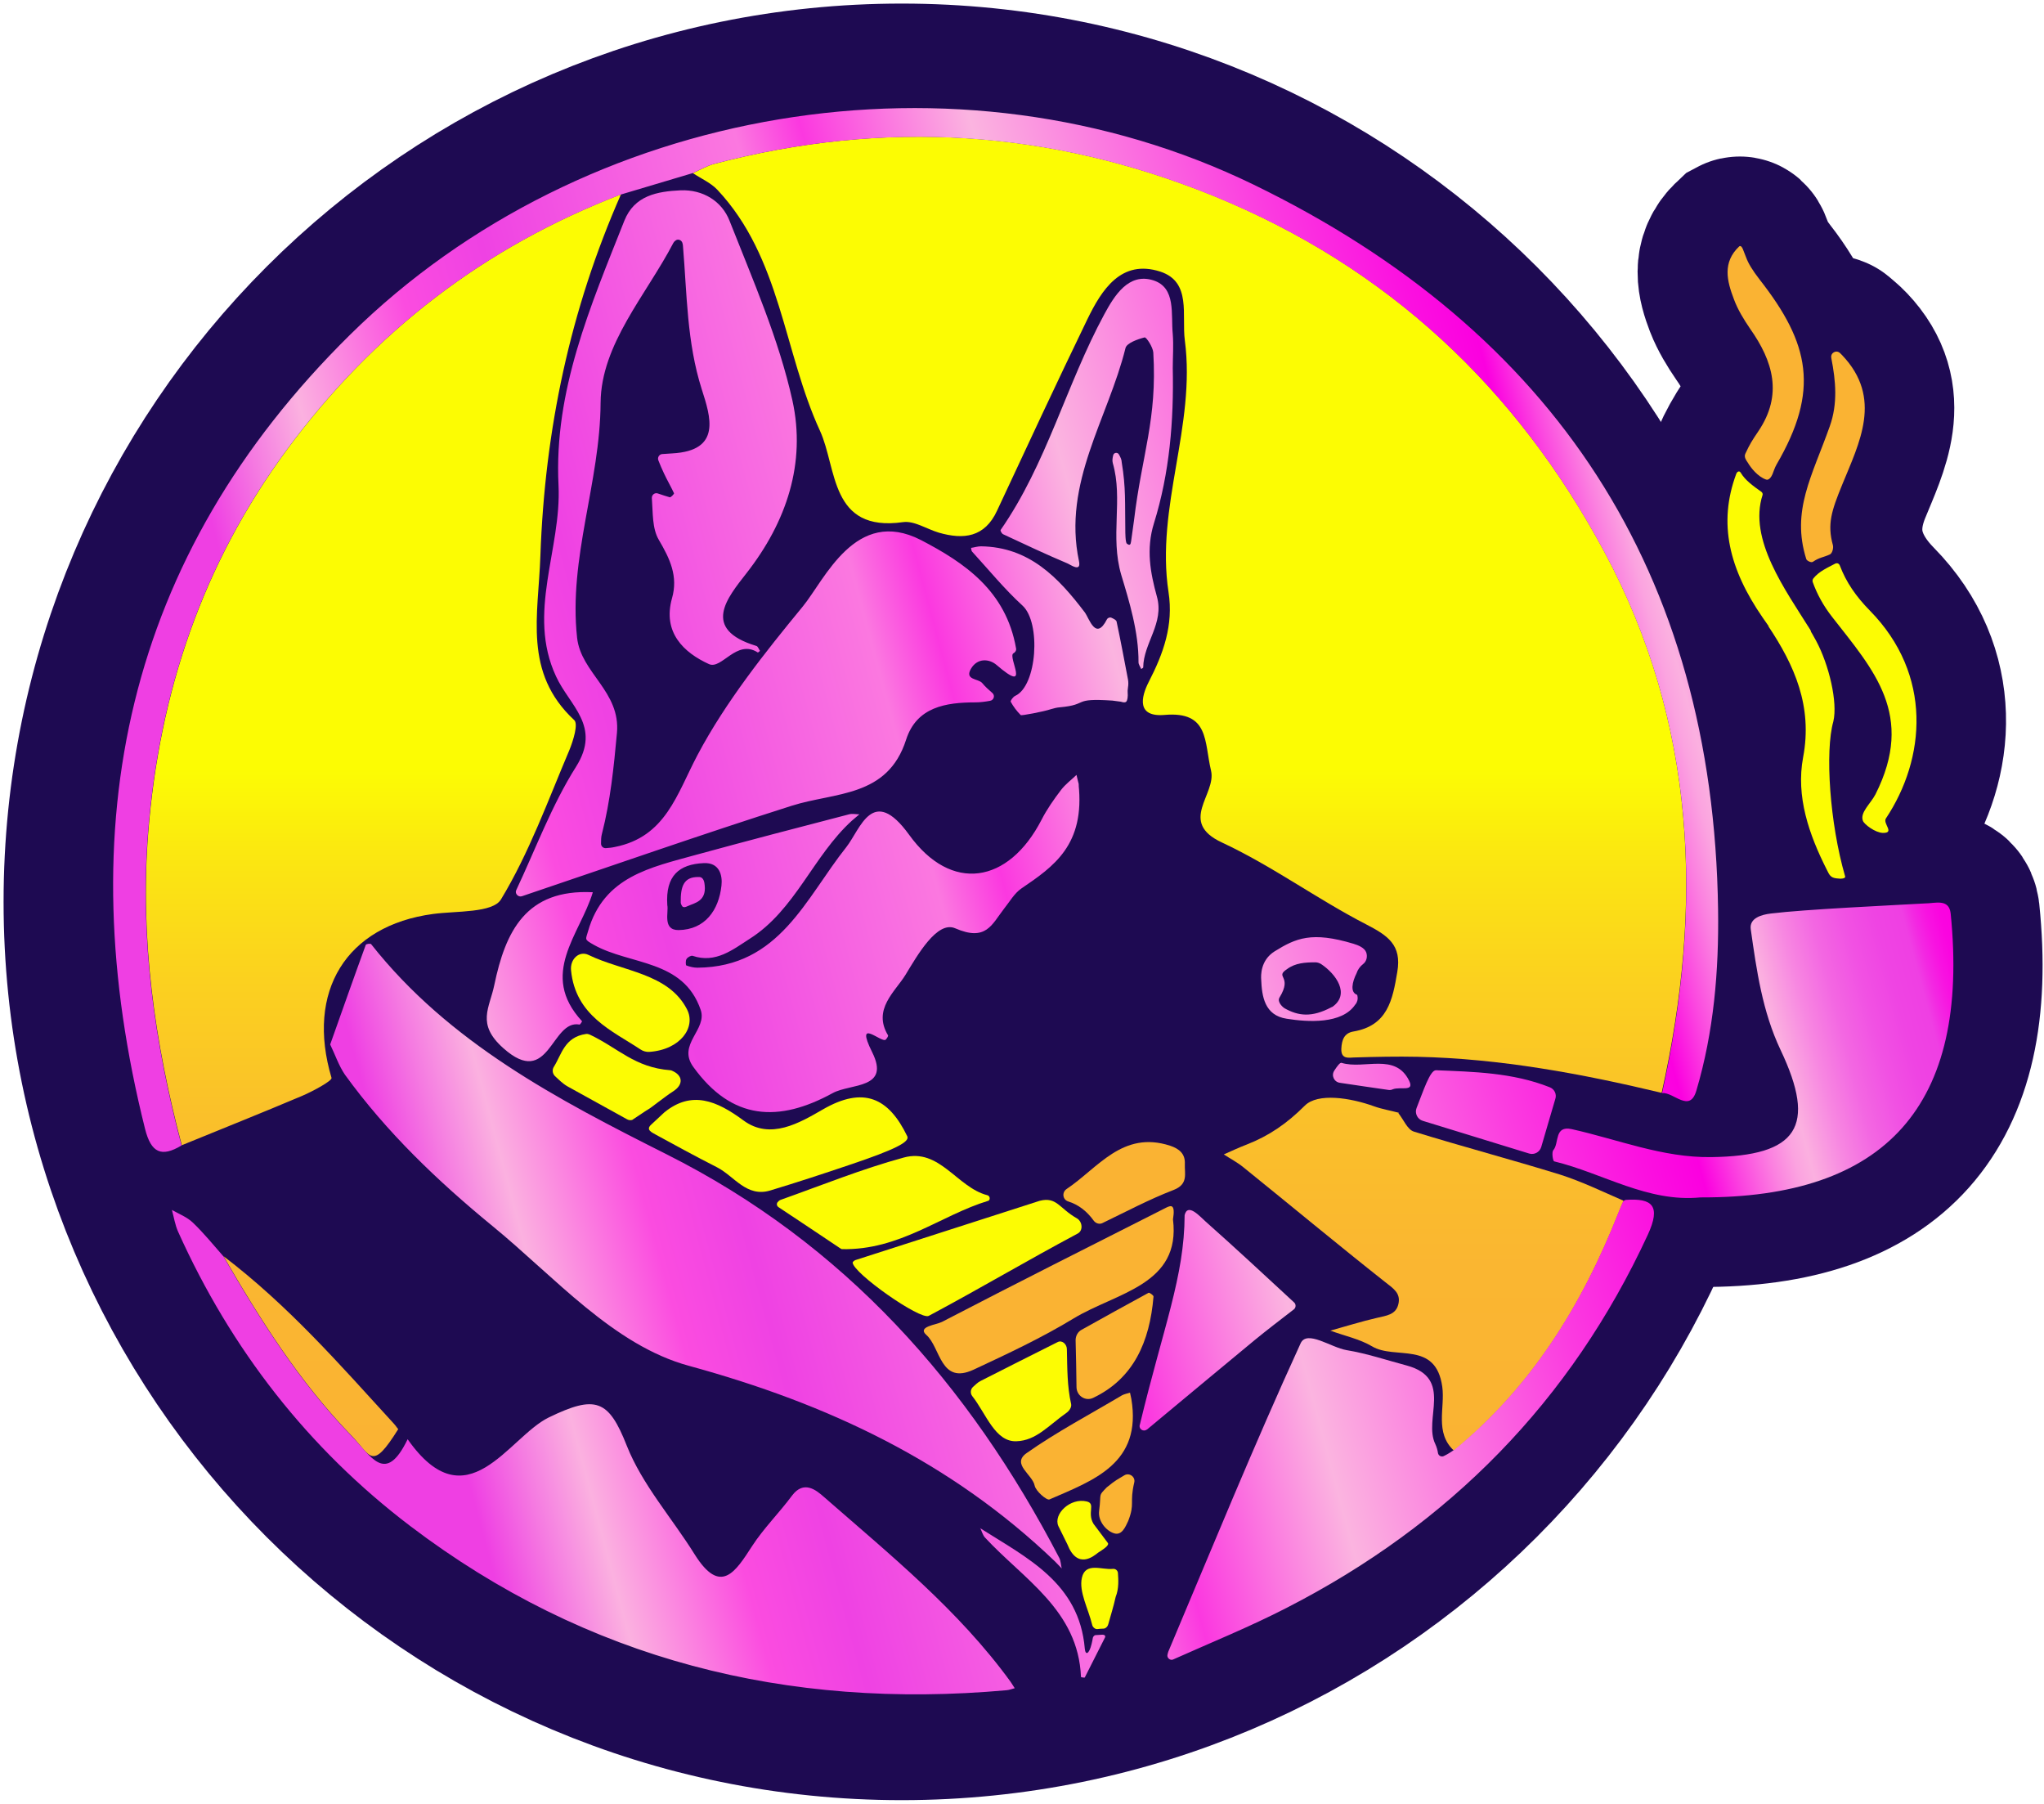
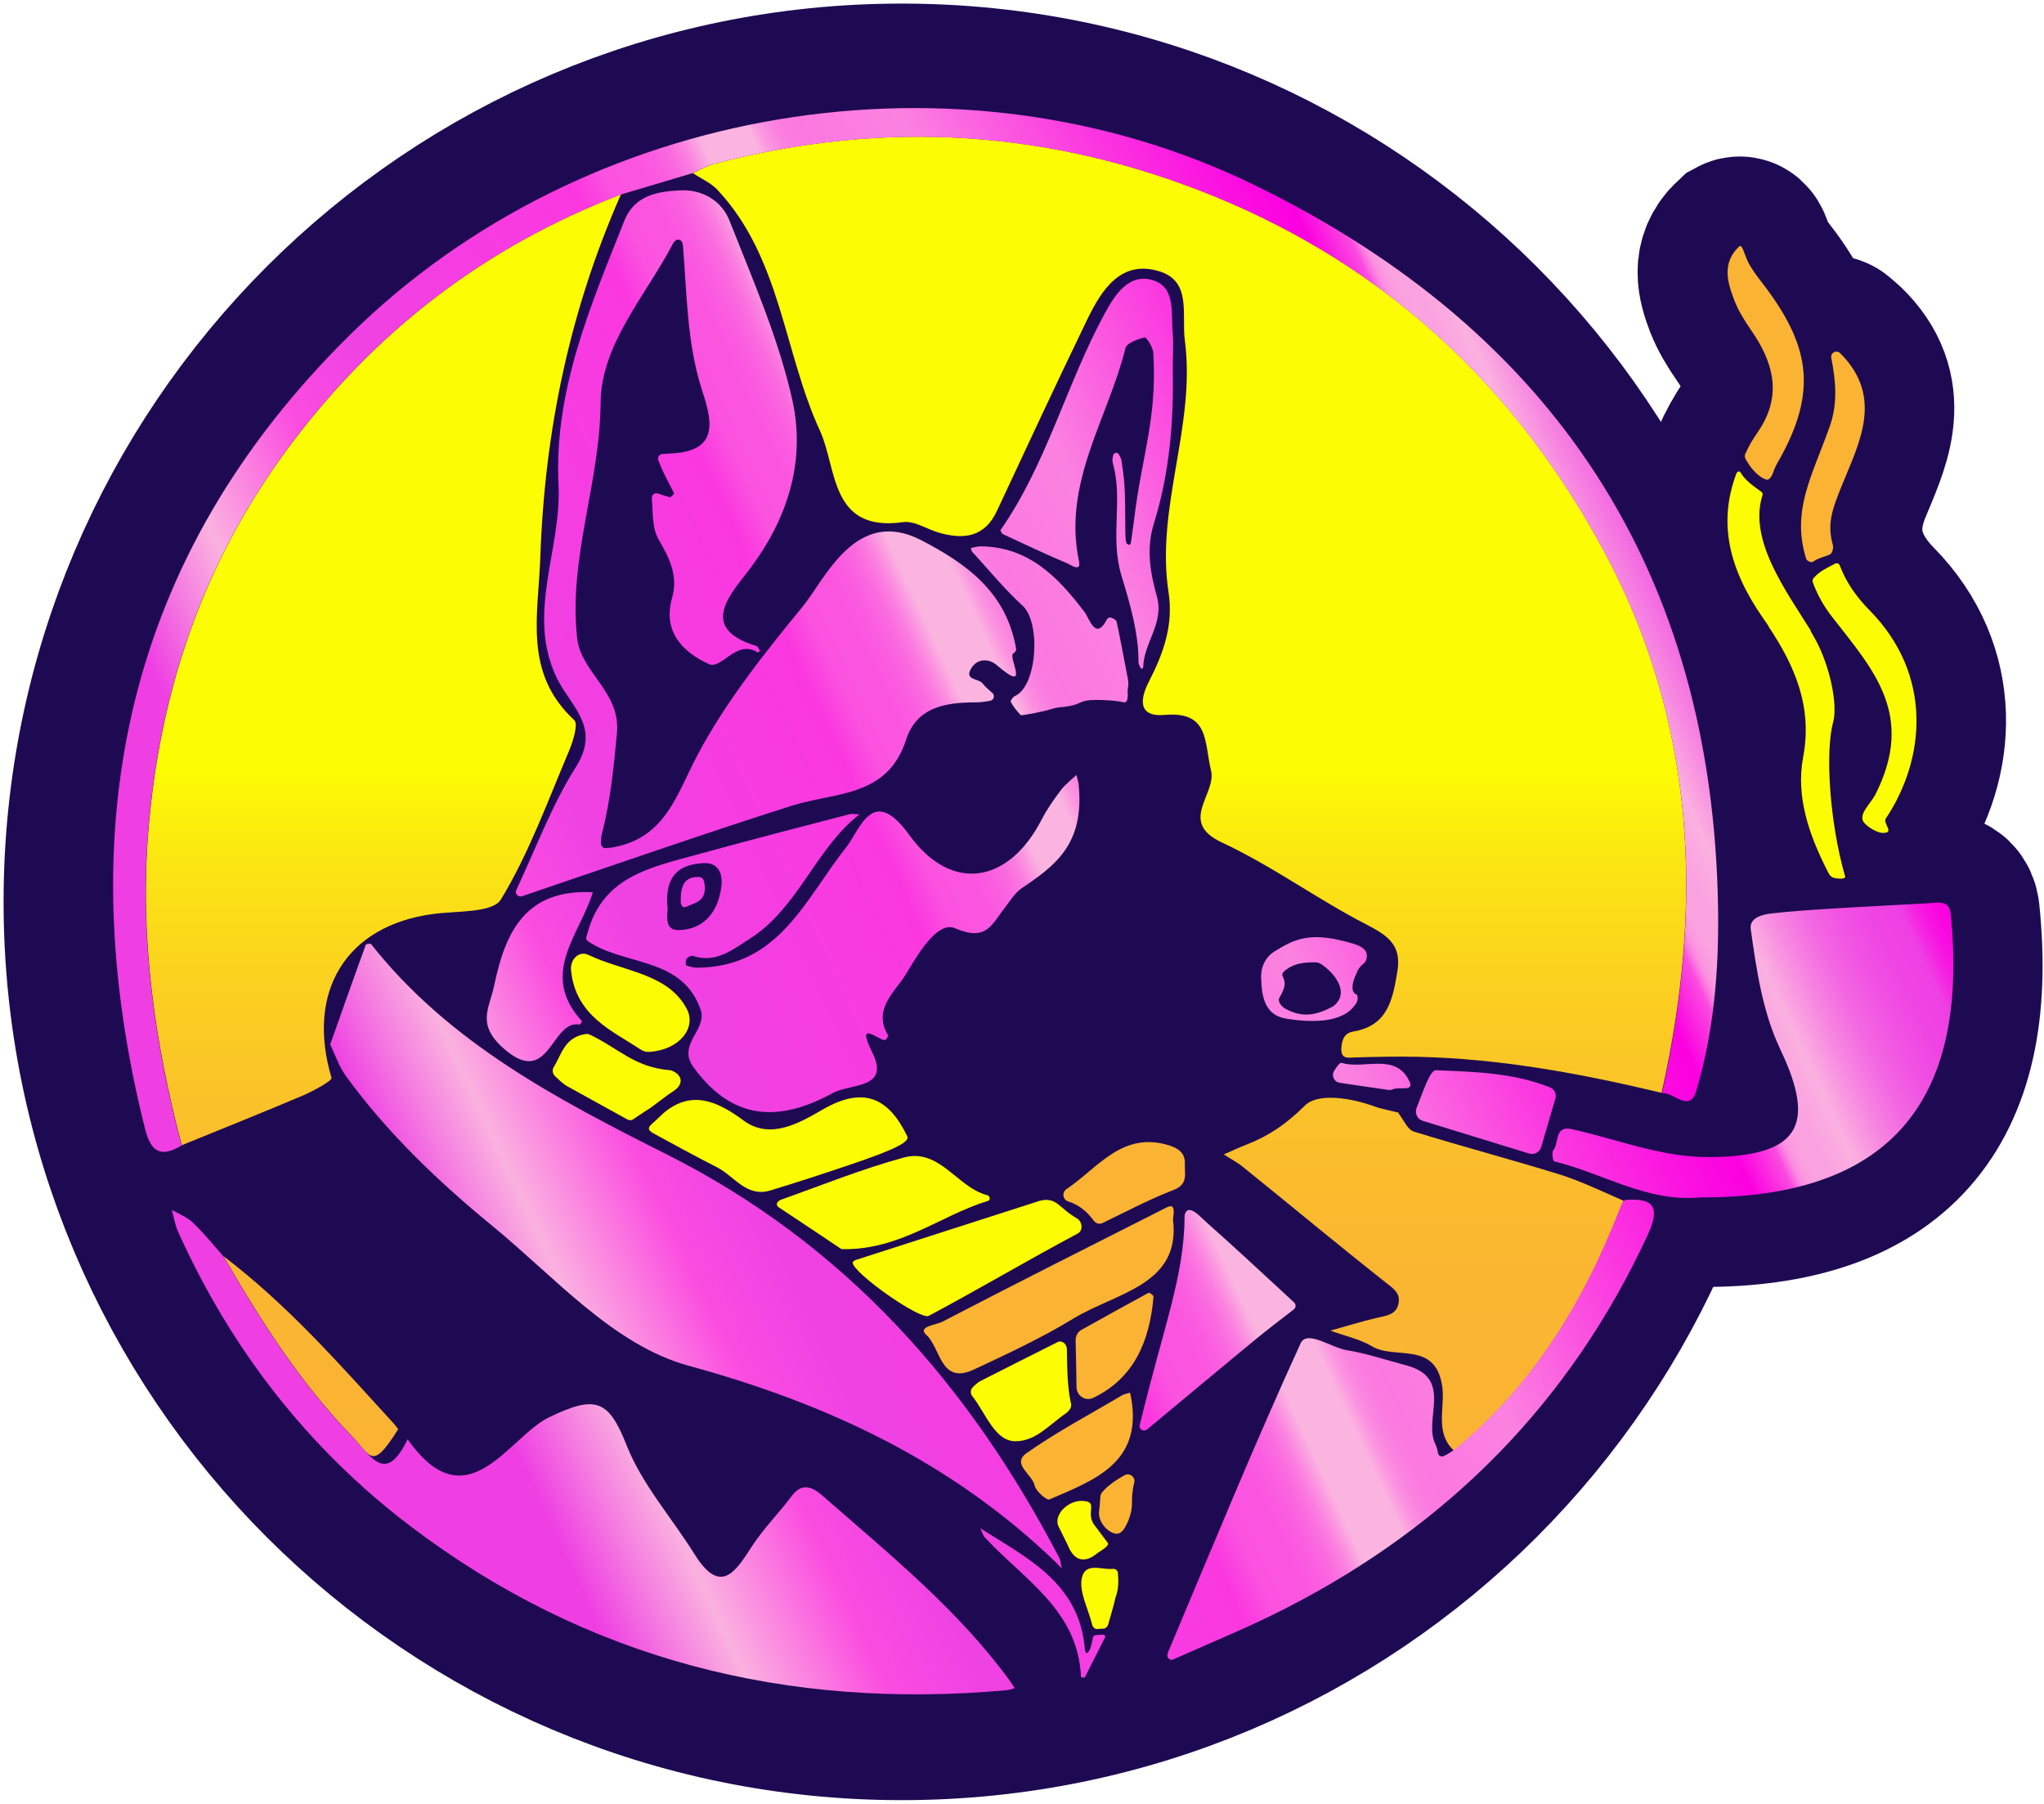
- <svg xmlns="http://www.w3.org/2000/svg" version="1.1" x="0px" y="0px" viewBox="0 0 913.1 805.4" style="enable-background:new 0 0 913.1 805.4;" xml:space="preserve">
+ <svg xmlns="http://www.w3.org/2000/svg" version="1.1" id="Layer_1" x="0px" y="0px" viewBox="0 0 913.1 805.4" style="enable-background:new 0 0 913.1 805.4;" xml:space="preserve">
  <style type="text/css">
	.st0{fill:#1E0A52;stroke:#1E0A52;stroke-width:80;stroke-miterlimit:10;}
	.st1{fill:#FAB333;}
	.st2{fill:#FCFC03;}
	.st3{fill:url(#SVGID_1_);}
- 	.st4{fill:url(#SVGID_00000090287953672305026320000004309093194863604397_);}
+ 	.st4{fill:url(#SVGID_00000017481979170399860360000006120404860964287144_);}
</style>
-   <g id="Layer_1">
+   <g id="Layer_1_00000034774384436943909190000008937011435071446918_">
    <g>
      <circle class="st0" cx="402.8" cy="402.8" r="361.2" />
      <path class="st0" d="M742.5,488.1c5.2-0.5,12.3,9.1,15.3-1.1c7.8-26.3,10.1-53.6,9.7-80.8" />
      <path class="st0" d="M736.1,551.5c6.2-13.4,1.8-16.5-10.8-15.5" />
      <path class="st0" d="M759.6,534.8c82.5,0.4,120.5-40.7,111.6-126.9c-0.8-6.7-6.9-4.4-11.5-4.4c-15.7,0.9-53.1,2.6-68.8,4.5    c-4.1,0.5-9.7,2-9,7c2.7,18.4,5.2,36.8,13.3,53.9c16.3,34.3,7.8,47.3-31,47.9" />
      <path class="st0" d="M781.7,146.8c10.3,14.6,14.7,29.5,3.7,45.8c-3.2,4.8-5.9,9.6-7.9,14.3c-10,23.3-5.9,46.3,9.9,69    c0.9,1.3,1.7,2.5,2.6,3.8c11.7,17.5,19.9,35.8,15.6,58.6c-3.3,17.5,2.6,34.5,10.6,50.3c1.1,2.2,1.6,3.5,4.3,3.8    c1.8,0.2,4.2,0.1,3.7-1.1c-6.8-23.5-9-55.6-5.2-69c2-8.5-1.9-25.2-7.7-36c-1.1-2.1-2.3-4.1-3.6-6.2    c-11.5-18.9-27.6-38.6-20.2-59.8c0.8-2.1,1.8-4.3,3-6.5c19.3-33.1,17.8-60.3-4.6-88.9c-3.4-4.4-5.1-7.3-6.1-10    c-1.1-2.5-1.7-5.6-3-4.9c-7.7,7.2-5.5,15.6-2.4,23.7C776.2,138.3,778.9,142.7,781.7,146.8z" />
      <path class="st0" d="M809.4,259c1.9,5.7,4.8,11.2,9,16.5c18.4,23.6,37.2,43.7,19.3,79.2c-2.2,4.2-7,8.1-5.6,11.8    c0.6,1.6,5.5,5.3,8.9,5.4c5.7,0.2-0.1-4.2,1.5-6.5c17.7-26.6,21-64.1-7.2-92.8c-6.7-6.8-11.6-14.2-14.3-22.3    c-3.4-10.2-3.1-21.4,1.9-33.8c7.7-18.9,18.3-38.8,0-58c-1.5-1.6-3.2-2.9-4.8-4.3c-0.5-0.4-1.3,0.1-1.1,0.7c0.4,1.7,0.8,3.3,1.2,5    c2,10.2,2.9,20.3-0.7,30.4C809.3,213.1,801.9,237.1,809.4,259z" />
    </g>
    <g>
-       <path class="st1" d="M789,214.2c1.2,0.4,2.3-1.2,2.8-2.4c0.5-1.2,1-2.9,1.8-4.3c19.3-33.1,14.9-54-7.5-82.6    c-3.4-4.4-5.1-7.3-6.1-10c-1.1-2.5-1.7-5.6-3-4.9c-7.7,7.2-5.5,15.6-2.4,23.7c1.7,4.6,4.4,9,7.2,13.1    c10.3,14.6,14.7,29.5,3.7,45.8c-2.9,4.3-3.8,5.7-5.8,10c-0.8,1.6,0.6,3.3,1,3.9C782.1,208.9,785.2,212.9,789,214.2z" />
+       <path class="st1" d="M789,214.2c1.2,0.4,2.3-1.2,2.8-2.4s1-2.9,1.8-4.3c19.3-33.1,14.9-54-7.5-82.6c-3.4-4.4-5.1-7.3-6.1-10    c-1.1-2.5-1.7-5.6-3-4.9c-7.7,7.2-5.5,15.6-2.4,23.7c1.7,4.6,4.4,9,7.2,13.1c10.3,14.6,14.7,29.5,3.7,45.8    c-2.9,4.3-3.8,5.7-5.8,10c-0.8,1.6,0.6,3.3,1,3.9C782.1,208.9,785.2,212.9,789,214.2z" />
      <path class="st2" d="M786.9,219.7c-3.8-2.7-7.3-5.2-9.3-8.6c-0.6-1-1.6-0.5-2,0.6c-8.2,22.1-3.1,42.5,11.8,64.1    c0.8,1.1,1.5,2.2,2.3,3.3c1.1,1.7,3.6,3.2,5.6,3.5c3.8,0.5,7.5,1.8,11.5,1.9c1.7,0,2.7-1.8,1.9-3.2    c-11.1-17.8-27.8-40.4-21.3-60.3C787.5,220.6,787.3,220,786.9,219.7z" />
      <path class="st2" d="M824.2,391.2c-6.8-23.5-9-55.6-5.2-69c2-8.5-1.9-25.2-7.7-36c-1.1-2.1-2.3-4.1-3.6-6.2    c-5.9-1.5-11.9-0.1-17.8-0.4c11.7,17.5,19.9,35.8,15.6,58.6c-3.3,17.5,2.6,34.5,10.6,50.3c1.1,2.2,1.6,3.5,4.3,3.8    C822.3,392.6,824.8,392.5,824.2,391.2z" />
      <path class="st2" d="M288.7,496c2-1.1,2.9-2,5.1-3.6c2.6-1.9,4.6-3.5,7.1-5.1c4.4-2.9,4.2-6.9-0.5-9c-0.4-0.2-0.7-0.3-0.9-0.3    c-16-1.2-23.3-9.9-36-15.9c-0.5-0.2-1.1-0.4-1.7-0.3c-9.7,1.4-10.9,9.2-14.4,14.7c-0.8,1.3-0.6,2.9,0.4,4c1.8,1.7,3.6,3.5,5.7,4.7    c8.9,4.9,17.7,9.8,26.6,14.7c0.7,0.4,1.5,0.5,2.3,0.3" />
      <path class="st2" d="M291,502.2c-2.7,2.4,0.1,3.5,2.2,4.7c11.2,6.1,15.9,8.7,27.2,14.5c7.6,3.9,13.1,13.5,23.7,10.3    c11.9-3.6,23.8-7.5,35.6-11.5c20.2-6.8,26.8-10.2,25.6-12.7c-8.3-17.2-19.5-22.5-37.7-12c-10.4,6-23.5,13.8-35.5,4.9    c-11.9-8.8-23.1-13.5-35.3-3.6" />
      <path class="st2" d="M842.5,365.5c17.7-26.6,21-64.1-7.2-92.8c-6.2-6.3-10.6-12.7-13.4-20.1c-0.4-1-1.3-1.3-2.2-0.8    c-3.4,1.8-7.1,3.4-9.6,6.5c-0.4,0.5-0.5,1.1-0.3,1.7c1.9,5.3,4.7,10.5,8.7,15.6c18.4,23.6,37.2,43.7,19.3,79.2    c-2.2,4.2-7,8.1-5.6,11.8c0.6,1.6,5.5,5.3,8.9,5.4C846.7,372.1,840.9,367.8,842.5,365.5z" />
-       <path class="st1" d="M817.5,247.6c1.1-0.6,1.6-2.9,1.3-4.1c-2.6-9.4-0.6-15.4,4.1-26.9c7.7-18.9,18.3-38.8,0-58    c-0.3-0.3-0.6-0.6-0.9-0.9c-1.7-1.6-4.4-0.1-3.9,2.2c0,0,0,0.1,0,0.1c2,10.2,2.9,20.3-0.7,30.4c-7.9,22.3-17.3,37.7-10.5,59.3    c0.2,0.7,2.2,1.8,3,1.2C812.8,248.9,814.5,249,817.5,247.6z" />
+       <path class="st1" d="M817.5,247.6c1.1-0.6,1.6-2.9,1.3-4.1c-2.6-9.4-0.6-15.4,4.1-26.9c7.7-18.9,18.3-38.8,0-58    c-0.3-0.3-0.6-0.6-0.9-0.9c-1.7-1.6-4.4-0.1-3.9,2.2v0.1c2,10.2,2.9,20.3-0.7,30.4c-7.9,22.3-17.3,37.7-10.5,59.3    c0.2,0.7,2.2,1.8,3,1.2C812.8,248.9,814.5,249,817.5,247.6z" />
      <path class="st1" d="M524,544.6c3.6,29.3-25.1,32.6-44.3,44.2c-14.3,8.7-29.5,15.8-44.7,22.9c-15,7-14.8-9.9-21.2-15.5    c-4.2-3.7,4.5-4.5,7-5.8c33.3-17.3,66.9-34.2,100.3-51.1C523.2,538.3,525.1,537.8,524,544.6z" />
      <path class="st2" d="M464.5,536.3c7.6-1.9,8.7,3.4,16.5,7.8c2.5,1.4,3,5.4,0.5,6.8c-23.6,12.6-43,24.2-66.6,36.8    c-3.8,2-33.8-19.1-34-23.8c0-0.3,0.7-0.9,1.2-1.1" />
      <path class="st2" d="M375.3,557.5c-8-5.3-17.7-11.9-27.6-18.4c-0.7-0.5-0.9-1.5-0.3-2.2c0.4-0.5,0.8-0.8,1.3-1    c18.3-6.5,36.3-13.8,55-18.9c16-4.4,23.8,13.3,37.3,16.8c1,0.2,1.5,1.5,0.8,2.3c-0.1,0.1-0.2,0.2-0.3,0.2    c-21.4,6.5-39.5,22.2-65.5,21.6C375.8,557.8,375.6,557.7,375.3,557.5z" />
      <path class="st2" d="M290.1,469.8c-1.4,0.1-2.8-0.3-4-1.1c-12.5-8.3-29-15-31-35.3c-0.5-5.1,3.7-8.9,7.8-6.9    c15.2,7.4,35.7,8.1,44,24.3C311,458.7,304.1,468.8,290.1,469.8z" />
      <path class="st2" d="M478.5,627.1c0.3,1.5-1,3.1-1.8,3.7c-8.5,6-13.8,12.6-22.6,12.9c-9.6,0.4-13.5-12.2-19.8-20.2    c-0.9-1.2-0.8-2.9,0.3-4c1.1-1,2.2-2.1,3.4-2.7c12.7-6.5,21.8-11,34.5-17.4c2-1,4.1,1,4.1,3.2    C476.8,611.2,476.7,619.2,478.5,627.1z" />
-       <path class="st1" d="M488.6,545.2c-3.1-4.3-6.9-7.2-11.4-8.6c-2.5-0.8-2.9-4-0.8-5.5c14.1-9.4,25-26.3,46.3-19.4    c4.2,1.4,6.8,3.7,6.6,8.1c-0.2,4.4,1.7,9.1-5.1,11.7c-10.9,4.2-21.2,9.7-31.8,14.8C491.1,546.9,489.5,546.4,488.6,545.2z" />
+       <path class="st1" d="M488.6,545.2c-3.1-4.3-6.9-7.2-11.4-8.6c-2.5-0.8-2.9-4-0.8-5.5c14.1-9.4,25-26.3,46.3-19.4    c4.2,1.4,6.8,3.7,6.6,8.1s1.7,9.1-5.1,11.7c-10.9,4.2-21.2,9.7-31.8,14.8C491.1,546.9,489.5,546.4,488.6,545.2z" />
      <path class="st1" d="M505.4,624.8c4.8,28.8-16.8,36.3-36.6,44.9c-1.2,0.5-6.1-3.7-6.6-6.2c-1-5-10.5-9.6-3.6-14.5    c13.5-9.5,28.3-17.3,42.6-25.8c1.1-0.6,2.4-0.8,3.6-1.2C505,623,505.2,623.9,505.4,624.8z" />
      <path class="st1" d="M480.9,619.6c-0.1-7-0.2-14-0.4-21c0-2,1-3.8,2.7-4.7c9.9-5.5,19.9-11.1,29.9-16.5c0.4-0.2,2.3,1.2,2.2,1.7    c-1.7,20.2-8.9,36.6-26.9,45.2C485,626,481,623.5,480.9,619.6z" />
      <path class="st1" d="M491,674.8c1.1-8.4-0.6-6.3,3.4-10.5c4.3-3.5,4.8-3.5,7.9-5.4c2.2-1.3,5,0.7,4.4,3.2    c-2.2,9.3,0.4,9.2-2.7,17.2c-1.2,2.5-2.8,6.7-6.4,5.5C494.2,683.7,490.4,679.4,491,674.8z" />
      <path class="st2" d="M492.9,727.4c-0.8,0-1.9,0.1-2.7,0.2c-1,0.1-2.1-0.9-2.3-1.9c-1.7-7.1-6-14.8-4.6-21c1.6-7.2,9-3.4,13.9-4    c1.1-0.1,2.1,0.7,2.2,1.8c0.2,2.9,0.5,7-1,10.7c-1,4.5-2.1,7.8-3.3,12.2C494.9,726.3,494,727.4,492.9,727.4z" />
      <path class="st2" d="M494.8,689c1.2,1.2-2.7,3.4-4.3,4.5c-1.9,1.5-9.2,7.7-13.7-3.8c-0.2-0.4-3.8-7.7-4-8.1    c-2.4-5.3,5.3-12.8,12.7-11c4.1,1,0,5,3,10" />
-       <linearGradient id="SVGID_1_" gradientUnits="userSpaceOnUse" x1="409.173" y1="157.713" x2="409.173" y2="746.92" gradientTransform="matrix(1 0 0 -1 0 808)">
+       <linearGradient id="SVGID_1_" gradientUnits="userSpaceOnUse" x1="409.214" y1="922.332" x2="409.214" y2="333.067" gradientTransform="matrix(1 0 0 1 0 -272)">
        <stop offset="0" style="stop-color:#FAB333" />
        <stop offset="0.144" style="stop-color:#FAB631" />
        <stop offset="0.257" style="stop-color:#FAC02A" />
        <stop offset="0.361" style="stop-color:#FBD11F" />
        <stop offset="0.458" style="stop-color:#FBE810" />
        <stop offset="0.521" style="stop-color:#FCFC03" />
      </linearGradient>
      <path class="st3" d="M241.4,248.3c-0.9,26.7-7.7,52.1,15.1,73.3c1.9,1.7-0.4,9.1-2.1,13.3c-9.6,22.6-18,46-30.6,66.8    c-3.7,6.1-19.8,5.1-30.3,6.5c-38.9,5.2-56.9,34.6-45.4,73.2c0.4,1.3-8.5,6.1-13.5,8.2c-17.7,7.5-35.6,14.6-53.4,21.9    c-12.1-45.7-18.7-92.3-15-139.4c4.9-62.5,24.2-120.1,62-171.3c38.9-52.7,88.3-90.6,149.2-114C254.7,138.3,243.4,191.8,241.4,248.3    z M99.8,561c16.5,28.5,34,56.2,57.1,80.1c8.9,9.2,9.1,16.2,21-2.8c-1.5-1.8-0.5-0.8-2-2.5C151.3,608.9,128.9,583.2,99.8,561z     M716.7,246.4c-39.2-73-96.7-127.2-174.5-158.9C469.2,57.9,395,53.2,319,73.2c-3.3,0.9-6.3,2.7-9.5,4.1c3.7,2.5,8,4.3,11,7.5    c28.4,30.3,29.5,72.2,45.8,107.6c7.7,16.8,4.4,45.4,37.1,40.8c5-0.7,10.6,3.1,16,4.7c11.1,3.2,20.5,2.1,26-9.8    c13.3-28.5,26.6-57.1,40.3-85.4c6.5-13.4,15.2-27,32.6-21.4c14.1,4.6,9.5,19.5,11,30.8c5,38-13.1,74.4-7.3,112.3    c2.3,14.9-2.3,27.5-8.9,40.3c-3.4,6.7-5.4,15.7,7.2,14.6c20-1.7,17.6,12,20.7,24.9c2.5,10.6-14.9,22.9,4.9,32.1    c22.3,10.4,42.4,25.2,64.3,36.5c9.7,5,16.1,9.2,14,21.3c-2.1,12.5-4.3,24-19.6,26.6c-4.1,0.7-5.2,3.7-5.4,7.7    c-0.2,5,3.7,3.9,5.7,3.9c9.5-0.3,19.4-0.5,28.4-0.3c36.8,0.8,73.1,7.5,109,16.1C761,404.7,757.8,322.9,716.7,246.4z M696.9,524.6    c-21.7-6.7-43.6-12.5-65.3-19.2c-2.9-0.9-4.6-5.4-6.9-8.2c0,0,0.2-0.1,0.2-0.2c-3.7-1-7.5-1.6-11.1-2.9    c-10.5-3.8-25.1-6.1-30.9-0.3c-8,8-16,13.5-26,17.4c-3.4,1.3-6.8,2.9-10.2,4.4l0,0c2.9,1.9,6,3.5,8.7,5.7    c21.2,17.1,42.1,34.5,63.5,51.4c3.6,2.8,6.9,4.9,5.8,9.7c-1.1,4.9-5.5,5.2-9.6,6.2c-7,1.6-13.9,3.8-20.8,5.7l0,0    c6.2,2.3,13,3.7,18.6,7c10.3,6.2,28.5-2.7,31.4,18.1c1.3,9.4-3.5,20.4,5.2,28.5l0,0c34.7-28.3,57.3-65,73.5-106.1    c0.7-1.8,1.5-3.6,2.3-5.5C715.9,532.2,706.6,527.7,696.9,524.6z" />
    </g>
-     <linearGradient id="SVGID_00000013153609116734440680000015362330252304824723_" gradientUnits="userSpaceOnUse" x1="62.65" y1="496.417" x2="839.293" y2="288.316">
+     <linearGradient id="SVGID_00000033353663533856868820000017011300805279119038_" gradientUnits="userSpaceOnUse" x1="81.958" y1="252.667" x2="787.238" y2="581.545" gradientTransform="matrix(1 0 0 -1 0 808)">
      <stop offset="0.123" style="stop-color:#EF3FE3" />
      <stop offset="0.156" style="stop-color:#F57CE1" />
      <stop offset="0.187" style="stop-color:#FBB1E0" />
      <stop offset="0.258" style="stop-color:#FB4CE0" />
      <stop offset="0.308" style="stop-color:#EF42E3" />
-       <stop offset="0.46" style="stop-color:#FB78E0" />
-       <stop offset="0.496" style="stop-color:#FB38E0" />
-       <stop offset="0.516" style="stop-color:#FB53E0" />
-       <stop offset="0.588" style="stop-color:#FBB4E0" />
+       <stop offset="0.461" style="stop-color:#FB38E0" />
+       <stop offset="0.479" style="stop-color:#FB53E0" />
+       <stop offset="0.499" style="stop-color:#FB55E0" />
+       <stop offset="0.509" style="stop-color:#FB5DE0" />
+       <stop offset="0.518" style="stop-color:#FB6BE0" />
+       <stop offset="0.525" style="stop-color:#FB7EE0" />
+       <stop offset="0.531" style="stop-color:#FB97E0" />
+       <stop offset="0.537" style="stop-color:#FBB4E0" />
+       <stop offset="0.564" style="stop-color:#FBB4E0" />
+       <stop offset="0.566" style="stop-color:#FBABE0" />
+       <stop offset="0.571" style="stop-color:#FB95E0" />
+       <stop offset="0.577" style="stop-color:#FB85E0" />
+       <stop offset="0.584" style="stop-color:#FB7BE0" />
+       <stop offset="0.592" style="stop-color:#FB78E0" />
      <stop offset="0.646" style="stop-color:#FB82E0" />
      <stop offset="0.733" style="stop-color:#FB3CE0" />
      <stop offset="0.797" style="stop-color:#FB11E0" />
      <stop offset="0.829" style="stop-color:#FB00E0" />
      <stop offset="0.85" style="stop-color:#FB48E0" />
-       <stop offset="0.868" style="stop-color:#FB80E0" />
-       <stop offset="0.881" style="stop-color:#FBA3E0" />
+       <stop offset="0.851" style="stop-color:#FB4DE0" />
+       <stop offset="0.853" style="stop-color:#FB68E0" />
+       <stop offset="0.855" style="stop-color:#FB7EE0" />
+       <stop offset="0.857" style="stop-color:#FB8FE0" />
+       <stop offset="0.86" style="stop-color:#FB9AE0" />
+       <stop offset="0.864" style="stop-color:#FBA1E0" />
+       <stop offset="0.875" style="stop-color:#FBA3E0" />
      <stop offset="0.889" style="stop-color:#FBB0E0" />
      <stop offset="0.89" style="stop-color:#FBAEE0" />
      <stop offset="0.908" style="stop-color:#F786E1" />
      <stop offset="0.925" style="stop-color:#F367E2" />
      <stop offset="0.943" style="stop-color:#F151E3" />
      <stop offset="0.959" style="stop-color:#EF44E3" />
      <stop offset="0.974" style="stop-color:#EF3FE3" />
      <stop offset="0.98" style="stop-color:#F328E2" />
      <stop offset="0.987" style="stop-color:#F813E1" />
      <stop offset="0.994" style="stop-color:#FA05E0" />
      <stop offset="1" style="stop-color:#FB01E0" />
    </linearGradient>
-     <path style="fill:url(#SVGID_00000013153609116734440680000015362330252304824723_);" d="M453.9,289.6c0.2,0.9-0.4,1.8-1.2,2.2   c-2.7,1.5,8.2,18.7-7.5,5.2c-3.4-2.9-8.6-3.1-11.4,1.6c-3.1,5.2,3.3,4.4,5,6.5c1.3,1.6,2.9,3,4.5,4.4c1.3,1.1,0.7,3.2-1,3.5   c-2.2,0.4-4.4,0.7-6.5,0.7c-13.4,0-26.3,2.1-31,16.6c-8.3,26-31.8,23.4-51.2,29.6c-40.3,12.8-80.2,26.8-120.2,40.3   c-0.1,0-0.2,0.1-0.3,0.1c-1.6,0.5-3.2-1.2-2.5-2.7c0,0,0,0,0,0c8.7-18.5,15.9-38,26.7-55.1c11.5-18.2-2.9-27.3-8.9-40.4   c-13.2-28.3,2.5-56.9,1.1-85.4c-2.1-42.2,14.3-80,29.4-118.1c4.5-11.3,14.7-13.1,25.1-13.6c10.1-0.4,18.5,4.9,21.9,13.6   c10.4,26.4,22,52.8,28.1,80.3c6.1,27.8-2.5,54.1-20.6,77.2c-8.4,10.8-20.4,24.9,4.5,32.4c0.7,0.2,1.1,1.5,1.6,2.2   c0,0-0.8,0.8-1,0.7c-9.5-6.1-16.1,7.8-21.8,5.2c-11.2-5.1-20.8-14.1-16.5-29.4c2.8-9.8-0.9-17.6-5.9-26.1c-3-5.1-2.6-12-3.1-18.6   c-0.1-1.5,1.3-2.6,2.7-2.1c1.8,0.6,3.5,1.2,5.3,1.7c0.5,0.1,2-1.5,1.9-1.8c-1.4-3-3.1-5.9-4.5-8.9c-0.9-1.9-1.7-3.8-2.5-5.8   c-0.5-1.3,0.4-2.7,1.7-2.8c1.5-0.1,3-0.2,4.5-0.3c22.2-1.2,17.1-16.4,13.2-28.6c-6.7-21-6.6-42.5-8.4-64c0-0.4-0.1-0.8-0.2-1.2   c-0.3-1.5-2.1-2.2-3.2-1.2c-0.4,0.3-0.7,0.6-0.9,1c-12.2,23.4-32.3,45.2-32.5,71.4c-0.2,35.6-14.4,69.3-10.5,104.9   c1.7,15.8,19.5,24,17.8,42.6c-1.4,15.2-2.9,30.2-6.7,45c-0.4,1.4-0.4,2.9-0.4,4.4c0,1.2,1,2.1,2.2,2c1.3-0.1,2.6-0.2,3.9-0.5   c22.8-4.5,27.7-23.5,37-41.1c12.6-23.8,30.3-46,47-66.3c9.8-11.9,23.6-44.7,52.8-29.7C430.8,251.3,449.4,263.8,453.9,289.6z    M147.5,466.5c5.5-15.5,10.6-30,15.9-44.5c0.1-0.4,2.1-0.7,2.4-0.3c34.8,44.1,83.4,69.4,131.9,93.8   c79.6,40,135.1,102.7,175.5,180.3c0.7,1.4,0.7,3.1,1.1,4.7c-1-1-2-2.1-3-3.1C424.9,652.9,369.9,627,307.7,610   c-33.7-9.2-59.8-39.6-87.8-62.5c-24.5-20.1-47.2-41.8-65.8-67.5C151.3,475.9,149.7,471,147.5,466.5z M182.1,642.8   c26.5,37.7,45-0.9,63-9.7c21-10.2,26.8-8,34.9,12.6c6.9,17.4,20.2,32.3,30.3,48.5c11.6,18.5,18.2,7.9,25.7-3.7   c5.2-8,12.1-14.8,17.8-22.5c5.3-7.1,10.9-2.4,14.3,0.6c29.5,25.8,60.1,50.5,83.4,82.6c0.6,0.9,1.2,1.9,1.8,2.8   c-1.2,0.3-2.4,0.8-3.6,0.9c-98,8.8-187.6-13.5-266.4-73.3c-45.7-34.7-80.1-79-103.7-131.4c-1.4-3.1-1.9-6.5-2.8-9.8   c3.2,1.8,6.8,3.2,9.4,5.7c4.8,4.6,9.1,9.9,13.5,14.9c16.5,28.5,34,56.2,57.1,80.1C165.8,650.3,172.1,663.5,182.1,642.8z    M767.5,406.2c-2.1-150.6-73.3-258.5-207.4-323.7c-132-64.2-299.2-36-403.7,67C55.6,248.9,31,369.3,64.8,504.2   c2.7,10.7,7.3,12.8,16.3,7.4c-12.1-45.7-18.7-92.3-15-139.4c4.9-62.5,24.2-120.1,62-171.3c38.9-52.7,88.3-90.6,149.2-114   c10.7-3.2,21.5-6.4,32.2-9.6c3.1-1.4,6.2-3.2,9.5-4.1c76-19.9,150.2-15.3,223.2,14.4c77.8,31.7,135.3,85.9,174.5,158.9   c41.1,76.5,44.3,158.2,25.8,241.7c5.2-0.5,12.3,9.1,15.3-1.1C765.6,460.8,767.9,433.5,767.5,406.2z M481.8,350.1   c3,27.3-11.1,36.9-25.5,46.7c-3.2,2.2-5.3,6-7.8,9.1c-5.5,7.1-8,14.7-21.8,8.7c-8.1-3.5-16.9,12.1-22.2,20.8   c-4.6,7.5-14.8,15.4-7.8,27c0.2,0.3-0.5,1.4-1,1.9c-1.7,1.9-14.1-10.5-6.1,5.6c8.3,16.6-9.5,13.9-17.6,18.3   c-24.1,13.2-45,12.3-62.3-11.7c-7.3-10.1,6.4-16.6,3.3-25.5c-7.8-22.6-31.5-19.9-47.7-29c-4.4-2.5-3.7-2.2-2.6-6.1   c7-24.5,28.1-28.5,48.2-34.1c22.7-6.2,45.6-12.2,68.4-18.1c1.4-0.4,3,0,4.6,0c-1.1,0.9-2.2,1.9-3.3,2.8   c-17.4,15.8-25.3,39.9-45.7,52.8c-7.5,4.8-15.2,11.1-25.5,7.6c-0.7-0.2-2.2,0.6-2.7,1.4c-0.5,0.7-0.4,2.8-0.1,2.9   c1.6,0.6,3.3,1,5,1c36.6-0.3,48.2-30.9,66.5-53.9c6.3-8,11.7-28,28-5.5c18.8,26.1,44.4,22,59.2-6.7c2.4-4.7,5.5-9.1,8.7-13.3   c1.9-2.5,4.6-4.5,6.9-6.7C481.7,349.8,482.8,353.3,481.8,350.1z M298.1,404.3c0.7,3-2.3,11.2,5.1,11.1c11.7-0.2,17.9-8.8,19.1-19.9   c0.5-4.4-0.8-10.4-8-10C303.5,386,297.2,391,298.1,404.3z M649.4,647.7c0.1,0,0.1-0.1,0.2-0.1c34.7-28.3,57.2-65,73.4-106.1   c0.6-1.5,1.2-3,1.9-4.5c0.3-0.6,0.9-1.1,1.5-1.1c11.7-0.8,15.7,2.6,9.7,15.6c-34.4,74.4-88.7,129.4-161.3,166.6   c-16.5,8.5-33.8,15.5-50.8,23.1c0,0,0,0,0,0c-1.2,0.5-2.6-0.6-2.5-1.9c0.1-0.5,0.2-1.1,0.4-1.6c19.4-46,38.3-92.3,59.1-137.7   c2.8-6.2,13.5,1.8,20.5,3c9.1,1.5,18,4.5,27,6.9c20.9,5.7,7.2,23.9,12.7,35.1c0.6,1.3,1,2.7,1.2,4.1c0.3,1.2,1.7,1.8,2.8,1.1   C646.7,649.5,648,648.6,649.4,647.7z M759.6,534.8c-23.6,2.3-43.5-10.8-65.3-16.1c-0.6-0.1-1.2-4.1-0.4-5c2.7-3.1,0.3-11.1,8.2-9.4   c20.7,4.6,40.6,12.8,62.3,12.5c38.7-0.5,47.3-13.6,31-47.9c-8.1-17.1-10.7-35.5-13.3-53.9c-0.7-5,4.9-6.5,9-7   c15.6-1.9,53.1-3.6,68.8-4.5c4.5,0,10.7-2.3,11.5,4.4C880.1,494.1,842.1,535.1,759.6,534.8z M523.9,164.4   c0.5,23.5-1.4,46.8-8.4,69.3c-3.6,11.5-1.6,22.2,1.3,32.7c3.4,12-6,20.8-6.1,31.7c0,0.2-0.6,0.5-0.9,0.7c-0.4-1-1.2-2-1.2-3   c0.1-13.5-4.2-27.4-7.7-39c-5.1-17.3,0.9-33.8-3.8-50c-0.3-1.1-0.1-2.3,0.2-3.5c0.3-1.2,1.9-1.4,2.5-0.4c0.7,1.2,1.3,2.4,1.3,3.6   c1.9,11.5,1.4,18,1.6,30.3c0,0.7,0,5.5,0.7,6c1.3,1,1.7,0.5,1.9-1.1c0,0,1.3-9.4,1.3-9.4c3.5-29.4,10.4-44.9,8.6-74.9   c-0.2-2.4-3.1-6.9-3.9-6.7c-3.1,0.8-7.9,2.5-8.5,4.7c-7.8,31.5-28.2,60.3-20.8,95.2c1.1,5.2-3.8,1.6-5,1.1   c-9.7-4.1-19.3-8.6-28.9-13.1c-0.6-0.3-1.3-1.6-1.1-1.9c20.6-29.6,29.3-64.9,46.3-96.3c4.5-8.3,10.8-18.7,21.9-15.2   c10.3,3.3,7.8,15.2,8.7,24C524.3,154.4,523.9,159.5,523.9,164.4z M578.1,581.7c0.9,0.8,0.9,2.3-0.1,3.1c-6.2,4.8-12,9.2-17.6,13.8   c-16,13.2-31.9,26.5-47.8,39.7c-0.1,0.1-0.2,0.2-0.3,0.2c-1.5,1.1-3.5-0.2-3.2-1.9c0,0,0,0,0,0c0-0.1,0-0.2,0.1-0.3   c10.5-43.7,19.9-66.1,20-93.6c1.4-5.7,7,0.8,9.4,2.9C551.8,557.3,564.8,569.4,578.1,581.7z M496.9,312.9c-18.3-1.2-10.2,1.8-23.4,3   c-1.3,0.1-2.6,0.4-3.9,0.8c-3.6,1.2-13.4,3-13.6,2.7c-1.8-1.8-3.3-3.8-4.5-6c-0.2-0.4,1.1-2.2,2-2.6c9.8-4.4,11.6-32.7,3.3-40.3   c-8.1-7.4-15.1-16-22.6-24.2c-0.3-0.4-0.3-1.1-0.4-1.6c1.5-0.2,2.9-0.7,4.4-0.7c21.5,0.3,34.5,13.8,46.4,29.5   c2.1,2.9,4.9,12.9,9.9,3.1c0.4-0.7,1.3-1,2-0.7c1.1,0.5,2.1,1,2.3,1.7c1.9,8.8,3.5,17.6,5.1,25.9c0.2,1.2,0.2,2.3,0,3.5   c-0.4,2.3,0.1,2.8-0.2,4.8c-0.3,1.5-0.5,2.4-3,1.6 M264.8,398.5c-0.7,0.9,0.1-0.4,0,0.1c-5.7,18.8-24.2,36.5-4.8,57.5   c0.1,0.1-0.8,1.5-1.1,1.5c-12.8-2.4-13.4,29-34.1,10.5c-12.1-10.8-6.1-17.9-4-28.1C225.8,416,234.9,397,264.8,398.5z M694.8,490.8   c-2.5,8.6-4.5,15.2-6.3,21.5c-0.7,2.3-3.1,3.6-5.4,2.9c-15.8-4.9-31.7-9.7-47.5-14.6c-2.4-0.7-3.7-3.4-2.8-5.7c3-7.5,6-17,8.7-16.9   c16.7,0.7,34.2,1,50.8,7.6C694.4,486.4,695.5,488.7,694.8,490.8z M492.5,730.1c0.9,0,1.5,0.5,1.1,1.3c-3,6-6,11.9-9,17.8   c-0.1,0.2-1.7-0.1-1.7-0.2c-1.2-29.8-25.6-43.6-42.9-62.3c-1-1.1-1.4-2.8-2.1-4.2l-0.1,0c20.9,13.3,44.3,24.4,46.8,53.8   c0.3,3.2,1.9,2.5,3-1.9c0.3-1.2,0.4-1.7,0.6-2.9c0.1-0.5,0.6-1.1,1.1-1.2C490.4,730.2,491.5,730.2,492.5,730.1z M620.3,486.8   c-7.1-1-14.4-2.1-21.8-3.2c-2.6-0.4-3.9-3.3-2.4-5.5c1.3-2,2.5-3.6,3.2-3.4c10.1,3.1,24-4.7,30.2,8c2.5,5.1-3.9,2.5-7.3,3.8   C621.6,486.8,621,486.9,620.3,486.8z M304.3,403.9c-0.1-0.3-0.2-0.5-0.2-0.8c-0.1-7,1.2-11.5,7.9-11.4c2.5-0.2,2.7,2.7,2.8,3.7   c0.8,7.2-4.6,7.9-7.6,9.3c-1,0.5-2.1,0.8-2.6-0.2L304.3,403.9z M606,434.7c0.5-1.6,1.6-3.1,2.9-4.1c1.6-1.2,2.1-3.4,1.4-5.3   c-0.8-2-3.4-3.1-5.7-3.8c-18.6-5.6-25.7-2.5-35.2,3.4c-6.4,4-6.1,10.9-6,12.5c0.3,7.6,1.5,16.1,11.4,17.6   c9.4,1.5,24.7,2.5,30.6-6.3c0.1-0.1,0.1-0.2,0.2-0.2c0.8-1.1,1.1-2.4,0.8-3.7c-0.1-0.3-0.1-0.5-0.2-0.5   C603.1,443.2,604,438.7,606,434.7z M594.7,449.9c-8.7,4.6-14.7,3.9-20.9,0.4c-0.4-0.2-3.5-2.7-2.2-4.8c6-9.8-2.4-8.9,3.4-12.7   c3.6-2.7,8.1-3,12.6-3c0.9,0,1.8,0.3,2.6,0.8c6.6,4.4,13.1,13.4,5,19.1C595,449.7,594.9,449.8,594.7,449.9z" />
+     <path style="fill:url(#SVGID_00000033353663533856868820000017011300805279119038_);" d="M453.9,289.6c0.2,0.9-0.4,1.8-1.2,2.2   c-2.7,1.5,8.2,18.7-7.5,5.2c-3.4-2.9-8.6-3.1-11.4,1.6c-3.1,5.2,3.3,4.4,5,6.5c1.3,1.6,2.9,3,4.5,4.4c1.3,1.1,0.7,3.2-1,3.5   c-2.2,0.4-4.4,0.7-6.5,0.7c-13.4,0-26.3,2.1-31,16.6c-8.3,26-31.8,23.4-51.2,29.6c-40.3,12.8-80.2,26.8-120.2,40.3   c-0.1,0-0.2,0.1-0.3,0.1c-1.6,0.5-3.2-1.2-2.5-2.7l0,0c8.7-18.5,15.9-38,26.7-55.1c11.5-18.2-2.9-27.3-8.9-40.4   c-13.2-28.3,2.5-56.9,1.1-85.4c-2.1-42.2,14.3-80,29.4-118.1c4.5-11.3,14.7-13.1,25.1-13.6c10.1-0.4,18.5,4.9,21.9,13.6   c10.4,26.4,22,52.8,28.1,80.3c6.1,27.8-2.5,54.1-20.6,77.2c-8.4,10.8-20.4,24.9,4.5,32.4c0.7,0.2,1.1,1.5,1.6,2.2   c0,0-0.8,0.8-1,0.7c-9.5-6.1-16.1,7.8-21.8,5.2c-11.2-5.1-20.8-14.1-16.5-29.4c2.8-9.8-0.9-17.6-5.9-26.1c-3-5.1-2.6-12-3.1-18.6   c-0.1-1.5,1.3-2.6,2.7-2.1c1.8,0.6,3.5,1.2,5.3,1.7c0.5,0.1,2-1.5,1.9-1.8c-1.4-3-3.1-5.9-4.5-8.9c-0.9-1.9-1.7-3.8-2.5-5.8   c-0.5-1.3,0.4-2.7,1.7-2.8c1.5-0.1,3-0.2,4.5-0.3c22.2-1.2,17.1-16.4,13.2-28.6c-6.7-21-6.6-42.5-8.4-64c0-0.4-0.1-0.8-0.2-1.2   c-0.3-1.5-2.1-2.2-3.2-1.2c-0.4,0.3-0.7,0.6-0.9,1c-12.2,23.4-32.3,45.2-32.5,71.4c-0.2,35.6-14.4,69.3-10.5,104.9   c1.7,15.8,19.5,24,17.8,42.6c-1.4,15.2-2.9,30.2-6.7,45c-0.4,1.4-0.4,2.9-0.4,4.4c0,1.2,1,2.1,2.2,2c1.3-0.1,2.6-0.2,3.9-0.5   c22.8-4.5,27.7-23.5,37-41.1c12.6-23.8,30.3-46,47-66.3c9.8-11.9,23.6-44.7,52.8-29.7C430.8,251.3,449.4,263.8,453.9,289.6z    M147.5,466.5c5.5-15.5,10.6-30,15.9-44.5c0.1-0.4,2.1-0.7,2.4-0.3c34.8,44.1,83.4,69.4,131.9,93.8   c79.6,40,135.1,102.7,175.5,180.3c0.7,1.4,0.7,3.1,1.1,4.7c-1-1-2-2.1-3-3.1C424.9,652.9,369.9,627,307.7,610   c-33.7-9.2-59.8-39.6-87.8-62.5c-24.5-20.1-47.2-41.8-65.8-67.5C151.3,475.9,149.7,471,147.5,466.5z M182.1,642.8   c26.5,37.7,45-0.9,63-9.7c21-10.2,26.8-8,34.9,12.6c6.9,17.4,20.2,32.3,30.3,48.5c11.6,18.5,18.2,7.9,25.7-3.7   c5.2-8,12.1-14.8,17.8-22.5c5.3-7.1,10.9-2.4,14.3,0.6c29.5,25.8,60.1,50.5,83.4,82.6c0.6,0.9,1.2,1.9,1.8,2.8   c-1.2,0.3-2.4,0.8-3.6,0.9c-98,8.8-187.6-13.5-266.4-73.3c-45.7-34.7-80.1-79-103.7-131.4c-1.4-3.1-1.9-6.5-2.8-9.8   c3.2,1.8,6.8,3.2,9.4,5.7c4.8,4.6,9.1,9.9,13.5,14.9c16.5,28.5,34,56.2,57.1,80.1C165.8,650.3,172.1,663.5,182.1,642.8z    M767.5,406.2c-2.1-150.6-73.3-258.5-207.4-323.7c-132-64.2-299.2-36-403.7,67C55.6,248.9,31,369.3,64.8,504.2   c2.7,10.7,7.3,12.8,16.3,7.4c-12.1-45.7-18.7-92.3-15-139.4c4.9-62.5,24.2-120.1,62-171.3c38.9-52.7,88.3-90.6,149.2-114   c10.7-3.2,21.5-6.4,32.2-9.6c3.1-1.4,6.2-3.2,9.5-4.1c76-19.9,150.2-15.3,223.2,14.4c77.8,31.7,135.3,85.9,174.5,158.9   c41.1,76.5,44.3,158.2,25.8,241.7c5.2-0.5,12.3,9.1,15.3-1.1C765.6,460.8,767.9,433.5,767.5,406.2z M481.8,350.1   c3,27.3-11.1,36.9-25.5,46.7c-3.2,2.2-5.3,6-7.8,9.1c-5.5,7.1-8,14.7-21.8,8.7c-8.1-3.5-16.9,12.1-22.2,20.8   c-4.6,7.5-14.8,15.4-7.8,27c0.2,0.3-0.5,1.4-1,1.9c-1.7,1.9-14.1-10.5-6.1,5.6c8.3,16.6-9.5,13.9-17.6,18.3   c-24.1,13.2-45,12.3-62.3-11.7c-7.3-10.1,6.4-16.6,3.3-25.5c-7.8-22.6-31.5-19.9-47.7-29c-4.4-2.5-3.7-2.2-2.6-6.1   c7-24.5,28.1-28.5,48.2-34.1c22.7-6.2,45.6-12.2,68.4-18.1c1.4-0.4,3,0,4.6,0c-1.1,0.9-2.2,1.9-3.3,2.8   c-17.4,15.8-25.3,39.9-45.7,52.8c-7.5,4.8-15.2,11.1-25.5,7.6c-0.7-0.2-2.2,0.6-2.7,1.4c-0.5,0.7-0.4,2.8-0.1,2.9   c1.6,0.6,3.3,1,5,1c36.6-0.3,48.2-30.9,66.5-53.9c6.3-8,11.7-28,28-5.5c18.8,26.1,44.4,22,59.2-6.7c2.4-4.7,5.5-9.1,8.7-13.3   c1.9-2.5,4.6-4.5,6.9-6.7C481.7,349.8,482.8,353.3,481.8,350.1z M298.1,404.3c0.7,3-2.3,11.2,5.1,11.1c11.7-0.2,17.9-8.8,19.1-19.9   c0.5-4.4-0.8-10.4-8-10C303.5,386,297.2,391,298.1,404.3z M649.4,647.7c0.1,0,0.1-0.1,0.2-0.1c34.7-28.3,57.2-65,73.4-106.1   c0.6-1.5,1.2-3,1.9-4.5c0.3-0.6,0.9-1.1,1.5-1.1c11.7-0.8,15.7,2.6,9.7,15.6c-34.4,74.4-88.7,129.4-161.3,166.6   c-16.5,8.5-33.8,15.5-50.8,23.1l0,0c-1.2,0.5-2.6-0.6-2.5-1.9c0.1-0.5,0.2-1.1,0.4-1.6c19.4-46,38.3-92.3,59.1-137.7   c2.8-6.2,13.5,1.8,20.5,3c9.1,1.5,18,4.5,27,6.9c20.9,5.7,7.2,23.9,12.7,35.1c0.6,1.3,1,2.7,1.2,4.1c0.3,1.2,1.7,1.8,2.8,1.1   C646.7,649.5,648,648.6,649.4,647.7z M759.6,534.8c-23.6,2.3-43.5-10.8-65.3-16.1c-0.6-0.1-1.2-4.1-0.4-5c2.7-3.1,0.3-11.1,8.2-9.4   c20.7,4.6,40.6,12.8,62.3,12.5c38.7-0.5,47.3-13.6,31-47.9c-8.1-17.1-10.7-35.5-13.3-53.9c-0.7-5,4.9-6.5,9-7   c15.6-1.9,53.1-3.6,68.8-4.5c4.5,0,10.7-2.3,11.5,4.4C880.1,494.1,842.1,535.1,759.6,534.8z M523.9,164.4   c0.5,23.5-1.4,46.8-8.4,69.3c-3.6,11.5-1.6,22.2,1.3,32.7c3.4,12-6,20.8-6.1,31.7c0,0.2-0.6,0.5-0.9,0.7c-0.4-1-1.2-2-1.2-3   c0.1-13.5-4.2-27.4-7.7-39c-5.1-17.3,0.9-33.8-3.8-50c-0.3-1.1-0.1-2.3,0.2-3.5c0.3-1.2,1.9-1.4,2.5-0.4c0.7,1.2,1.3,2.4,1.3,3.6   c1.9,11.5,1.4,18,1.6,30.3c0,0.7,0,5.5,0.7,6c1.3,1,1.7,0.5,1.9-1.1l1.3-9.4c3.5-29.4,10.4-44.9,8.6-74.9c-0.2-2.4-3.1-6.9-3.9-6.7   c-3.1,0.8-7.9,2.5-8.5,4.7c-7.8,31.5-28.2,60.3-20.8,95.2c1.1,5.2-3.8,1.6-5,1.1c-9.7-4.1-19.3-8.6-28.9-13.1   c-0.6-0.3-1.3-1.6-1.1-1.9c20.6-29.6,29.3-64.9,46.3-96.3c4.5-8.3,10.8-18.7,21.9-15.2c10.3,3.3,7.8,15.2,8.7,24   C524.3,154.4,523.9,159.5,523.9,164.4z M578.1,581.7c0.9,0.8,0.9,2.3-0.1,3.1c-6.2,4.8-12,9.2-17.6,13.8   c-16,13.2-31.9,26.5-47.8,39.7c-0.1,0.1-0.2,0.2-0.3,0.2c-1.5,1.1-3.5-0.2-3.2-1.9l0,0c0-0.1,0-0.2,0.1-0.3   c10.5-43.7,19.9-66.1,20-93.6c1.4-5.7,7,0.8,9.4,2.9C551.8,557.3,564.8,569.4,578.1,581.7z M496.9,312.9c-18.3-1.2-10.2,1.8-23.4,3   c-1.3,0.1-2.6,0.4-3.9,0.8c-3.6,1.2-13.4,3-13.6,2.7c-1.8-1.8-3.3-3.8-4.5-6c-0.2-0.4,1.1-2.2,2-2.6c9.8-4.4,11.6-32.7,3.3-40.3   c-8.1-7.4-15.1-16-22.6-24.2c-0.3-0.4-0.3-1.1-0.4-1.6c1.5-0.2,2.9-0.7,4.4-0.7c21.5,0.3,34.5,13.8,46.4,29.5   c2.1,2.9,4.9,12.9,9.9,3.1c0.4-0.7,1.3-1,2-0.7c1.1,0.5,2.1,1,2.3,1.7c1.9,8.8,3.5,17.6,5.1,25.9c0.2,1.2,0.2,2.3,0,3.5   c-0.4,2.3,0.1,2.8-0.2,4.8c-0.3,1.5-0.5,2.4-3,1.6 M264.8,398.5c-0.7,0.9,0.1-0.4,0,0.1c-5.7,18.8-24.2,36.5-4.8,57.5   c0.1,0.1-0.8,1.5-1.1,1.5c-12.8-2.4-13.4,29-34.1,10.5c-12.1-10.8-6.1-17.9-4-28.1C225.8,416,234.9,397,264.8,398.5z M694.8,490.8   c-2.5,8.6-4.5,15.2-6.3,21.5c-0.7,2.3-3.1,3.6-5.4,2.9c-15.8-4.9-31.7-9.7-47.5-14.6c-2.4-0.7-3.7-3.4-2.8-5.7c3-7.5,6-17,8.7-16.9   c16.7,0.7,34.2,1,50.8,7.6C694.4,486.4,695.5,488.7,694.8,490.8z M492.5,730.1c0.9,0,1.5,0.5,1.1,1.3c-3,6-6,11.9-9,17.8   c-0.1,0.2-1.7-0.1-1.7-0.2c-1.2-29.8-25.6-43.6-42.9-62.3c-1-1.1-1.4-2.8-2.1-4.2h-0.1c20.9,13.3,44.3,24.4,46.8,53.8   c0.3,3.2,1.9,2.5,3-1.9c0.3-1.2,0.4-1.7,0.6-2.9c0.1-0.5,0.6-1.1,1.1-1.2C490.4,730.2,491.5,730.2,492.5,730.1z M620.3,486.8   c-7.1-1-14.4-2.1-21.8-3.2c-2.6-0.4-3.9-3.3-2.4-5.5c1.3-2,2.5-3.6,3.2-3.4c10.1,3.1,24-4.7,30.2,8c2.5,5.1-3.9,2.5-7.3,3.8   C621.6,486.8,621,486.9,620.3,486.8z M304.3,403.9c-0.1-0.3-0.2-0.5-0.2-0.8c-0.1-7,1.2-11.5,7.9-11.4c2.5-0.2,2.7,2.7,2.8,3.7   c0.8,7.2-4.6,7.9-7.6,9.3c-1,0.5-2.1,0.8-2.6-0.2L304.3,403.9z M606,434.7c0.5-1.6,1.6-3.1,2.9-4.1c1.6-1.2,2.1-3.4,1.4-5.3   c-0.8-2-3.4-3.1-5.7-3.8c-18.6-5.6-25.7-2.5-35.2,3.4c-6.4,4-6.1,10.9-6,12.5c0.3,7.6,1.5,16.1,11.4,17.6   c9.4,1.5,24.7,2.5,30.6-6.3c0.1-0.1,0.1-0.2,0.2-0.2c0.8-1.1,1.1-2.4,0.8-3.7c-0.1-0.3-0.1-0.5-0.2-0.5   C603.1,443.2,604,438.7,606,434.7z M594.7,449.9c-8.7,4.6-14.7,3.9-20.9,0.4c-0.4-0.2-3.5-2.7-2.2-4.8c6-9.8-2.4-8.9,3.4-12.7   c3.6-2.7,8.1-3,12.6-3c0.9,0,1.8,0.3,2.6,0.8c6.6,4.4,13.1,13.4,5,19.1C595,449.7,594.9,449.8,594.7,449.9z" />
  </g>
-   <g id="Layer_2">
+   <g id="Layer_2_00000064342328960281980850000008221329754067612556_">
</g>
</svg>
